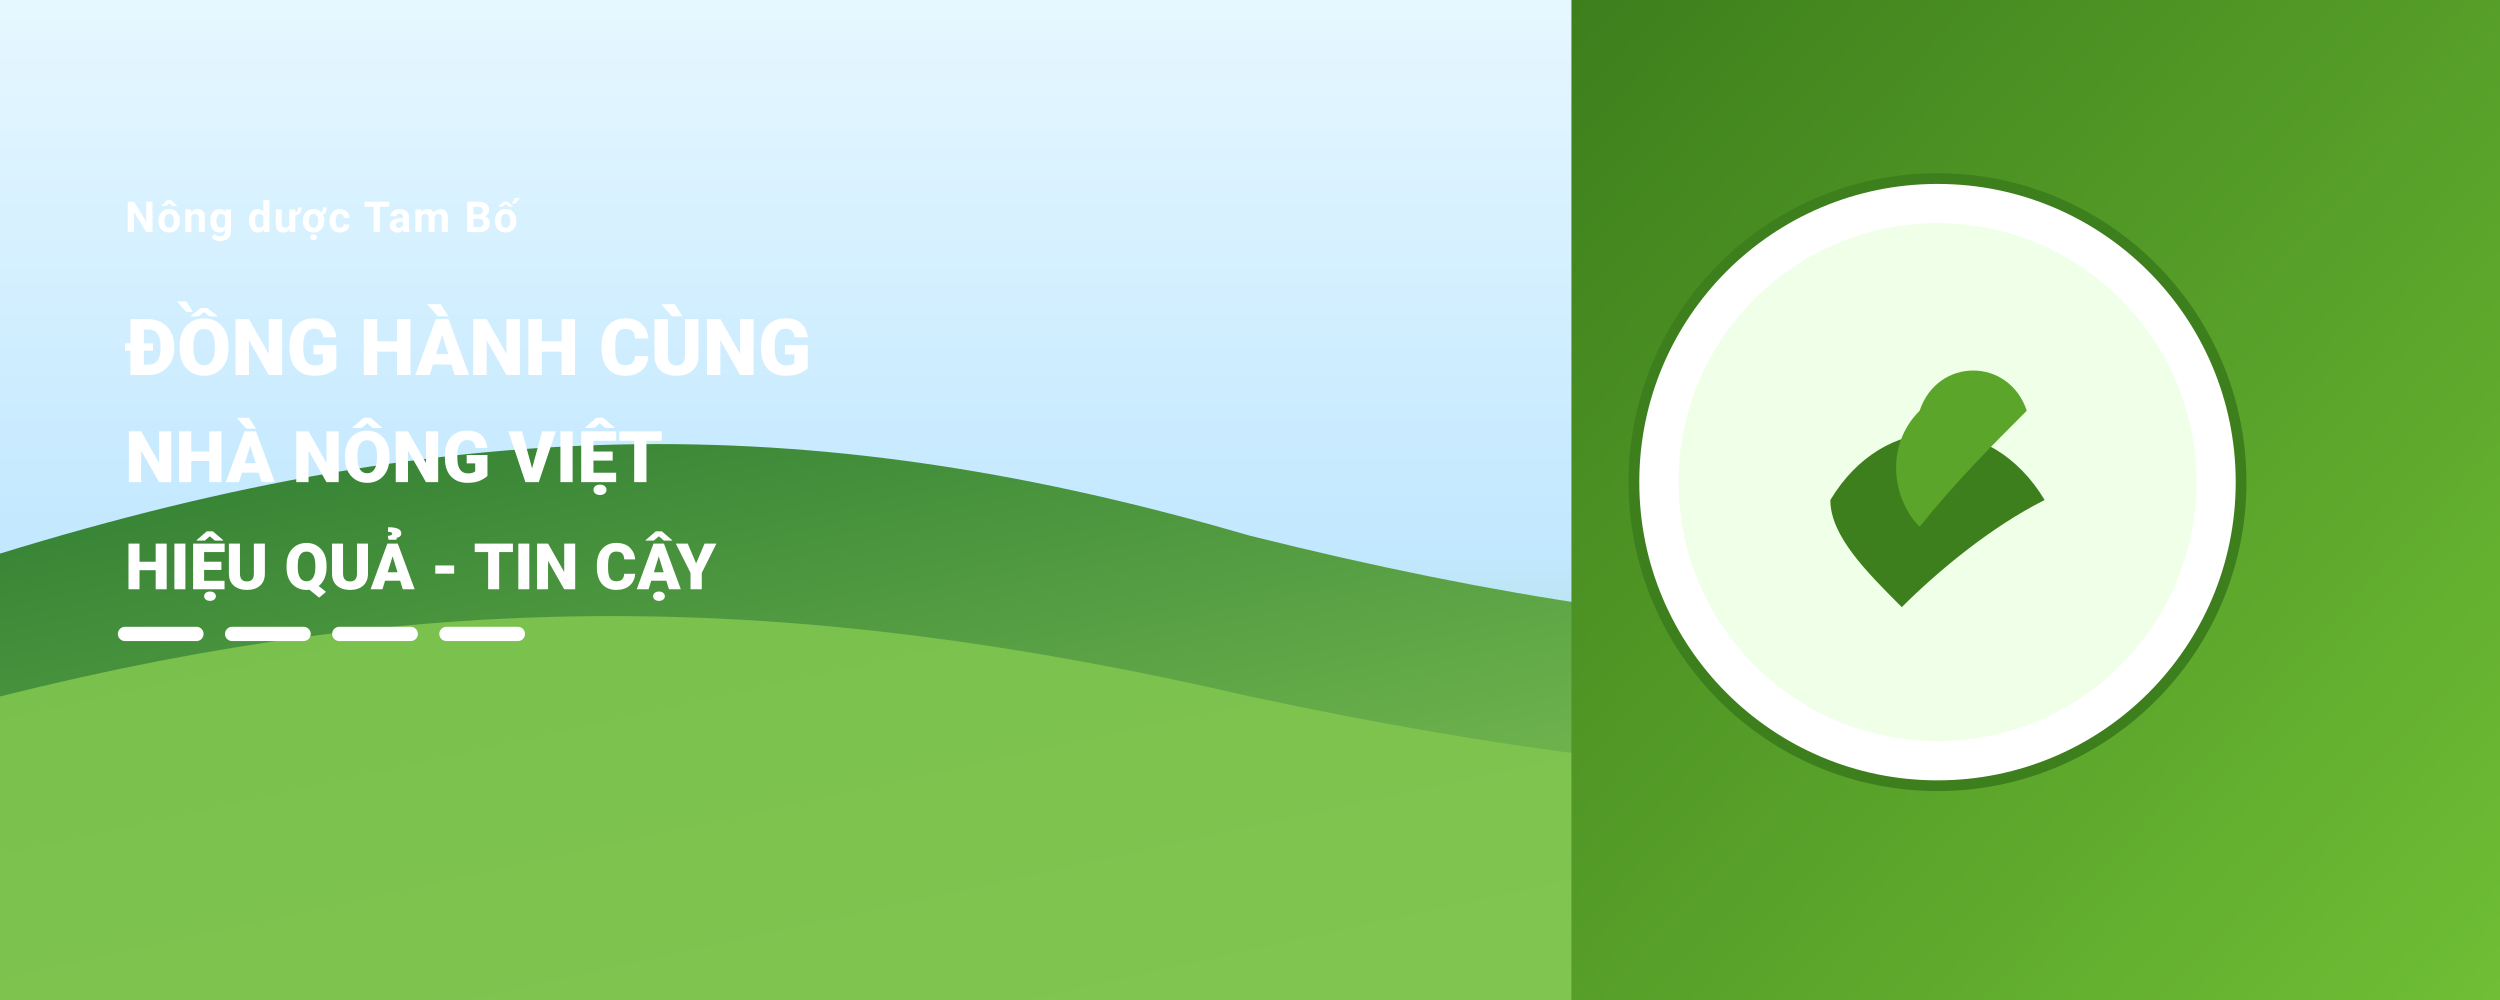
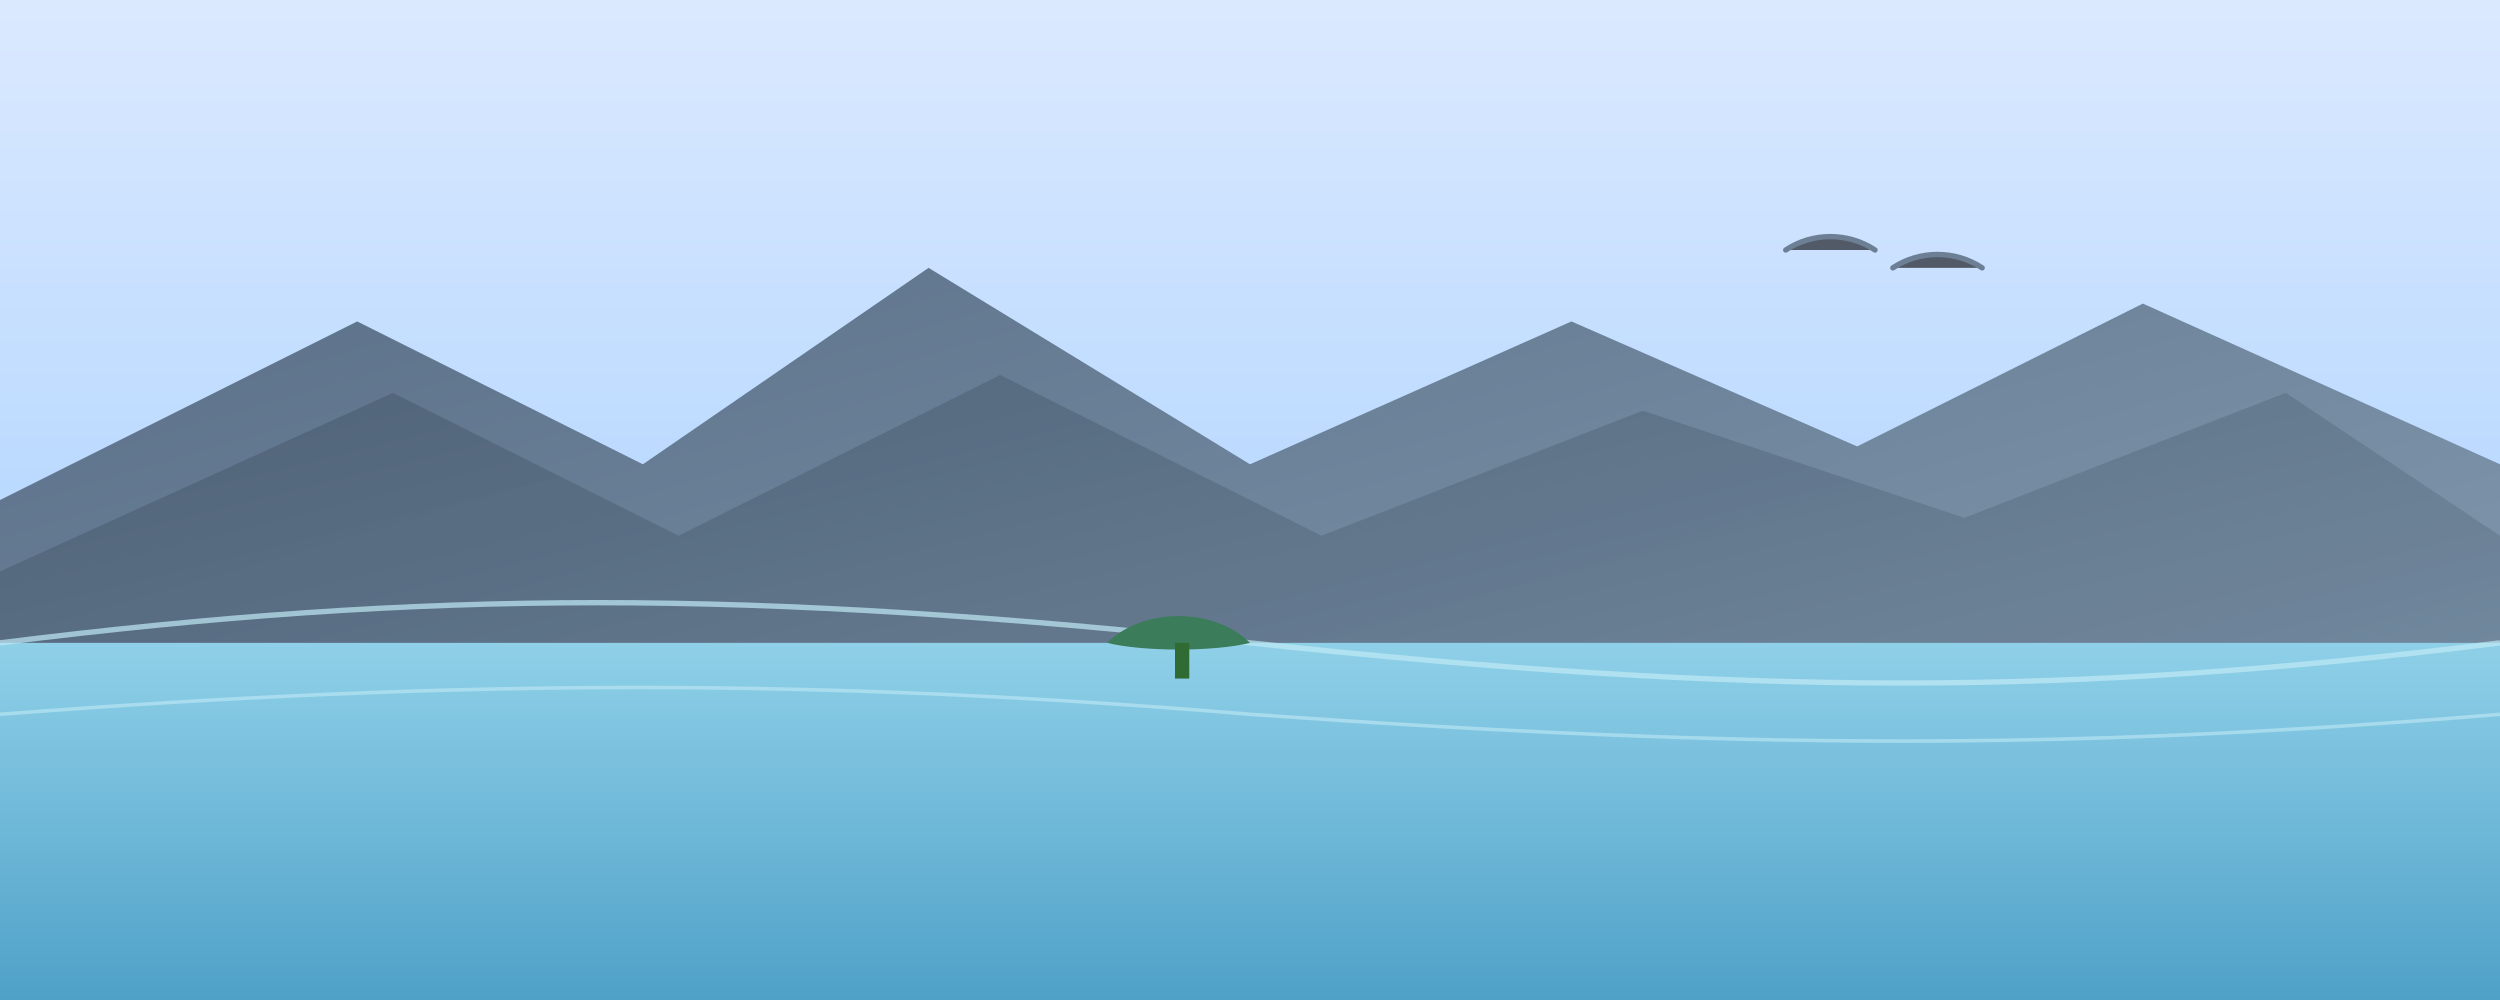
<svg xmlns="http://www.w3.org/2000/svg" width="1400" height="560" viewBox="0 0 1400 560" role="img" aria-labelledby="title desc">
  <defs>
-     <linearGradient id="sky3" x1="0" x2="0" y1="0" y2="1">
-       <stop offset="0%" stop-color="#e6f7ff" />
-       <stop offset="55%" stop-color="#c2e8ff" />
-       <stop offset="100%" stop-color="#8dd39c" />
+     <linearGradient id="skyLake" x1="0" x2="0" y1="0" y2="1">
+       <stop offset="0%" stop-color="#dbe9ff" />
+       <stop offset="55%" stop-color="#b7d8ff" />
+       <stop offset="100%" stop-color="#7db6d8" />
    </linearGradient>
-     <linearGradient id="field3" x1="0" x2="1" y1="0" y2="1">
-       <stop offset="0%" stop-color="#2f7d32" />
-       <stop offset="100%" stop-color="#98d75f" />
+     <linearGradient id="mountain1" x1="0" x2="1" y1="0" y2="1">
+       <stop offset="0%" stop-color="#5a6f87" />
+       <stop offset="100%" stop-color="#8aa2b8" />
    </linearGradient>
-     <linearGradient id="panel3" x1="0" x2="1" y1="0" y2="1">
-       <stop offset="0%" stop-color="#3d7f1c" />
-       <stop offset="100%" stop-color="#6fbe35" />
+     <linearGradient id="mountain2" x1="0" x2="1" y1="0" y2="1">
+       <stop offset="0%" stop-color="#4c5f74" />
+       <stop offset="100%" stop-color="#7d95aa" />
+     </linearGradient>
+     <linearGradient id="lake" x1="0" x2="0" y1="0" y2="1">
+       <stop offset="0%" stop-color="#8fd0e8" />
+       <stop offset="100%" stop-color="#4fa1c8" />
    </linearGradient>
  </defs>
-   <rect width="1400" height="560" fill="url(#sky3)" />
-   <path d="M0 310 C260 230 460 230 700 300 C980 370 1180 370 1400 310 V560 H0 Z" fill="url(#field3)" />
-   <path d="M0 390 C240 330 440 330 700 390 C980 450 1180 450 1400 390 V560 H0 Z" fill="#7fc54f" opacity="0.9" />
-   <rect x="880" y="0" width="520" height="560" fill="url(#panel3)" />
-   <circle cx="1085" cy="270" r="170" fill="#ffffff" stroke="#3d7f1c" stroke-width="6" />
-   <circle cx="1085" cy="270" r="145" fill="#efffe8" />
-   <g transform="translate(1085 270)">
-     <path d="M-60 10 C-30 -40 30 -40 60 10 C30 25 0 50 -20 70 C-40 50 -60 30 -60 10 Z" fill="#3d7f1c" />
-     <path d="M-10 -40 C0 -70 40 -70 50 -40 C30 -20 10 0 -10 25 C-25 10 -30 -20 -10 -40 Z" fill="#5aa52a" />
+   <rect width="1400" height="560" fill="url(#skyLake)" />
+   <path d="M0 280 L200 180 L360 260 L520 150 L700 260 L880 180 L1040 250 L1200 170 L1400 260 V560 H0 Z" fill="url(#mountain1)" />
+   <path d="M0 320 L220 220 L380 300 L560 210 L740 300 L920 230 L1100 290 L1280 220 L1400 300 V560 H0 Z" fill="url(#mountain2)" opacity="0.9" />
+   <rect y="360" width="1400" height="200" fill="url(#lake)" />
+   <path d="M0 360 C240 330 420 330 700 360 C980 390 1160 390 1400 360" fill="none" stroke="#bfe9f5" stroke-width="3" opacity="0.7" />
+   <path d="M0 400 C260 380 460 380 700 400 C980 420 1160 420 1400 400" fill="none" stroke="#bfe9f5" stroke-width="2" opacity="0.6" />
+   <g fill="#3b7c5a">
+     <path d="M620 360 C640 340 680 340 700 360 C680 365 640 365 620 360 Z" />
+     <rect x="658" y="360" width="8" height="20" fill="#2f6b33" />
  </g>
-   <g fill="#ffffff" font-family="Roboto, Arial, sans-serif">
-     <text x="70" y="130" font-size="24" font-weight="600" letter-spacing="1">Nông dược Tam Bố</text>
-     <text x="70" y="210" font-size="44" font-weight="800">ĐỒNG HÀNH CÙNG</text>
-     <text x="70" y="270" font-size="40" font-weight="800">NHÀ NÔNG VIỆT</text>
-     <text x="70" y="330" font-size="36" font-weight="800">HIỆU QUẢ - TIN CẬY</text>
-   </g>
-   <g fill="none" stroke="#ffffff" stroke-width="8" stroke-linecap="round" transform="translate(70 355)">
-     <path d="M0 0 H40" />
-     <path d="M60 0 H100" />
-     <path d="M120 0 H160" />
-     <path d="M180 0 H220" />
+   <g stroke="#2f3d4f" stroke-width="3" stroke-linecap="round" opacity="0.6">
+     <path d="M1000 140 C1015 130 1035 130 1050 140" />
+     <path d="M1060 150 C1075 140 1095 140 1110 150" />
  </g>
</svg>
